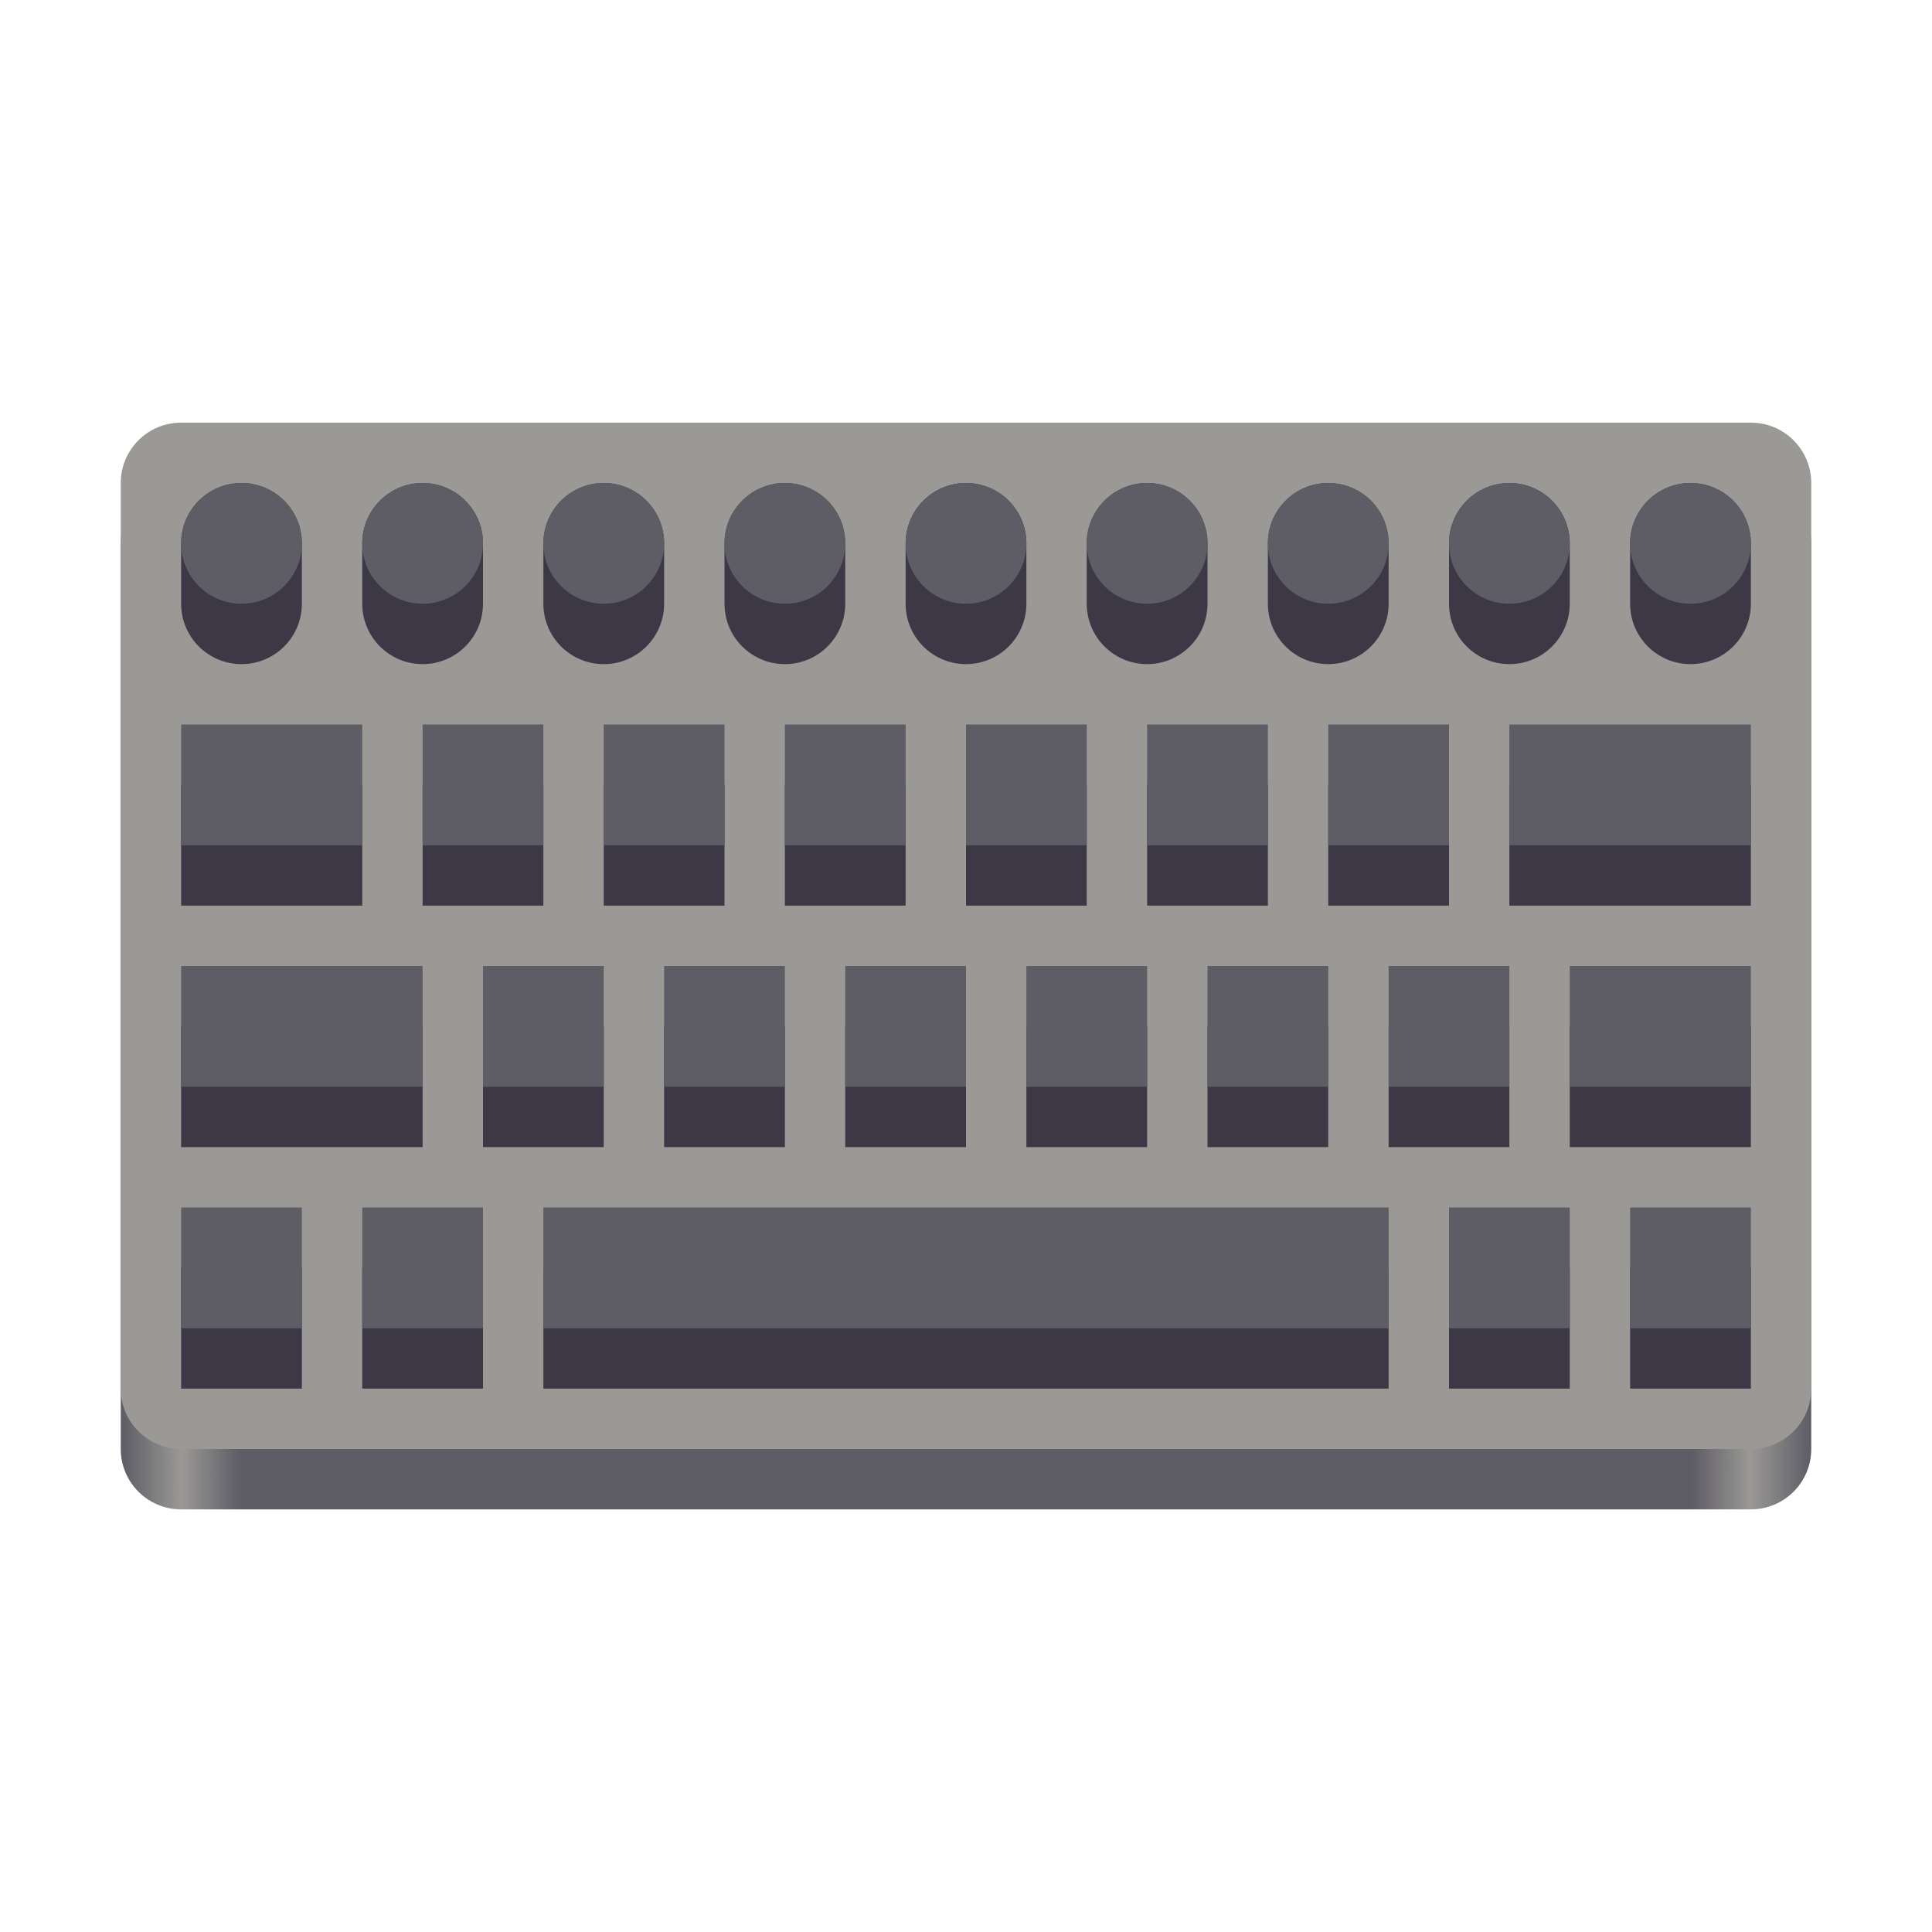
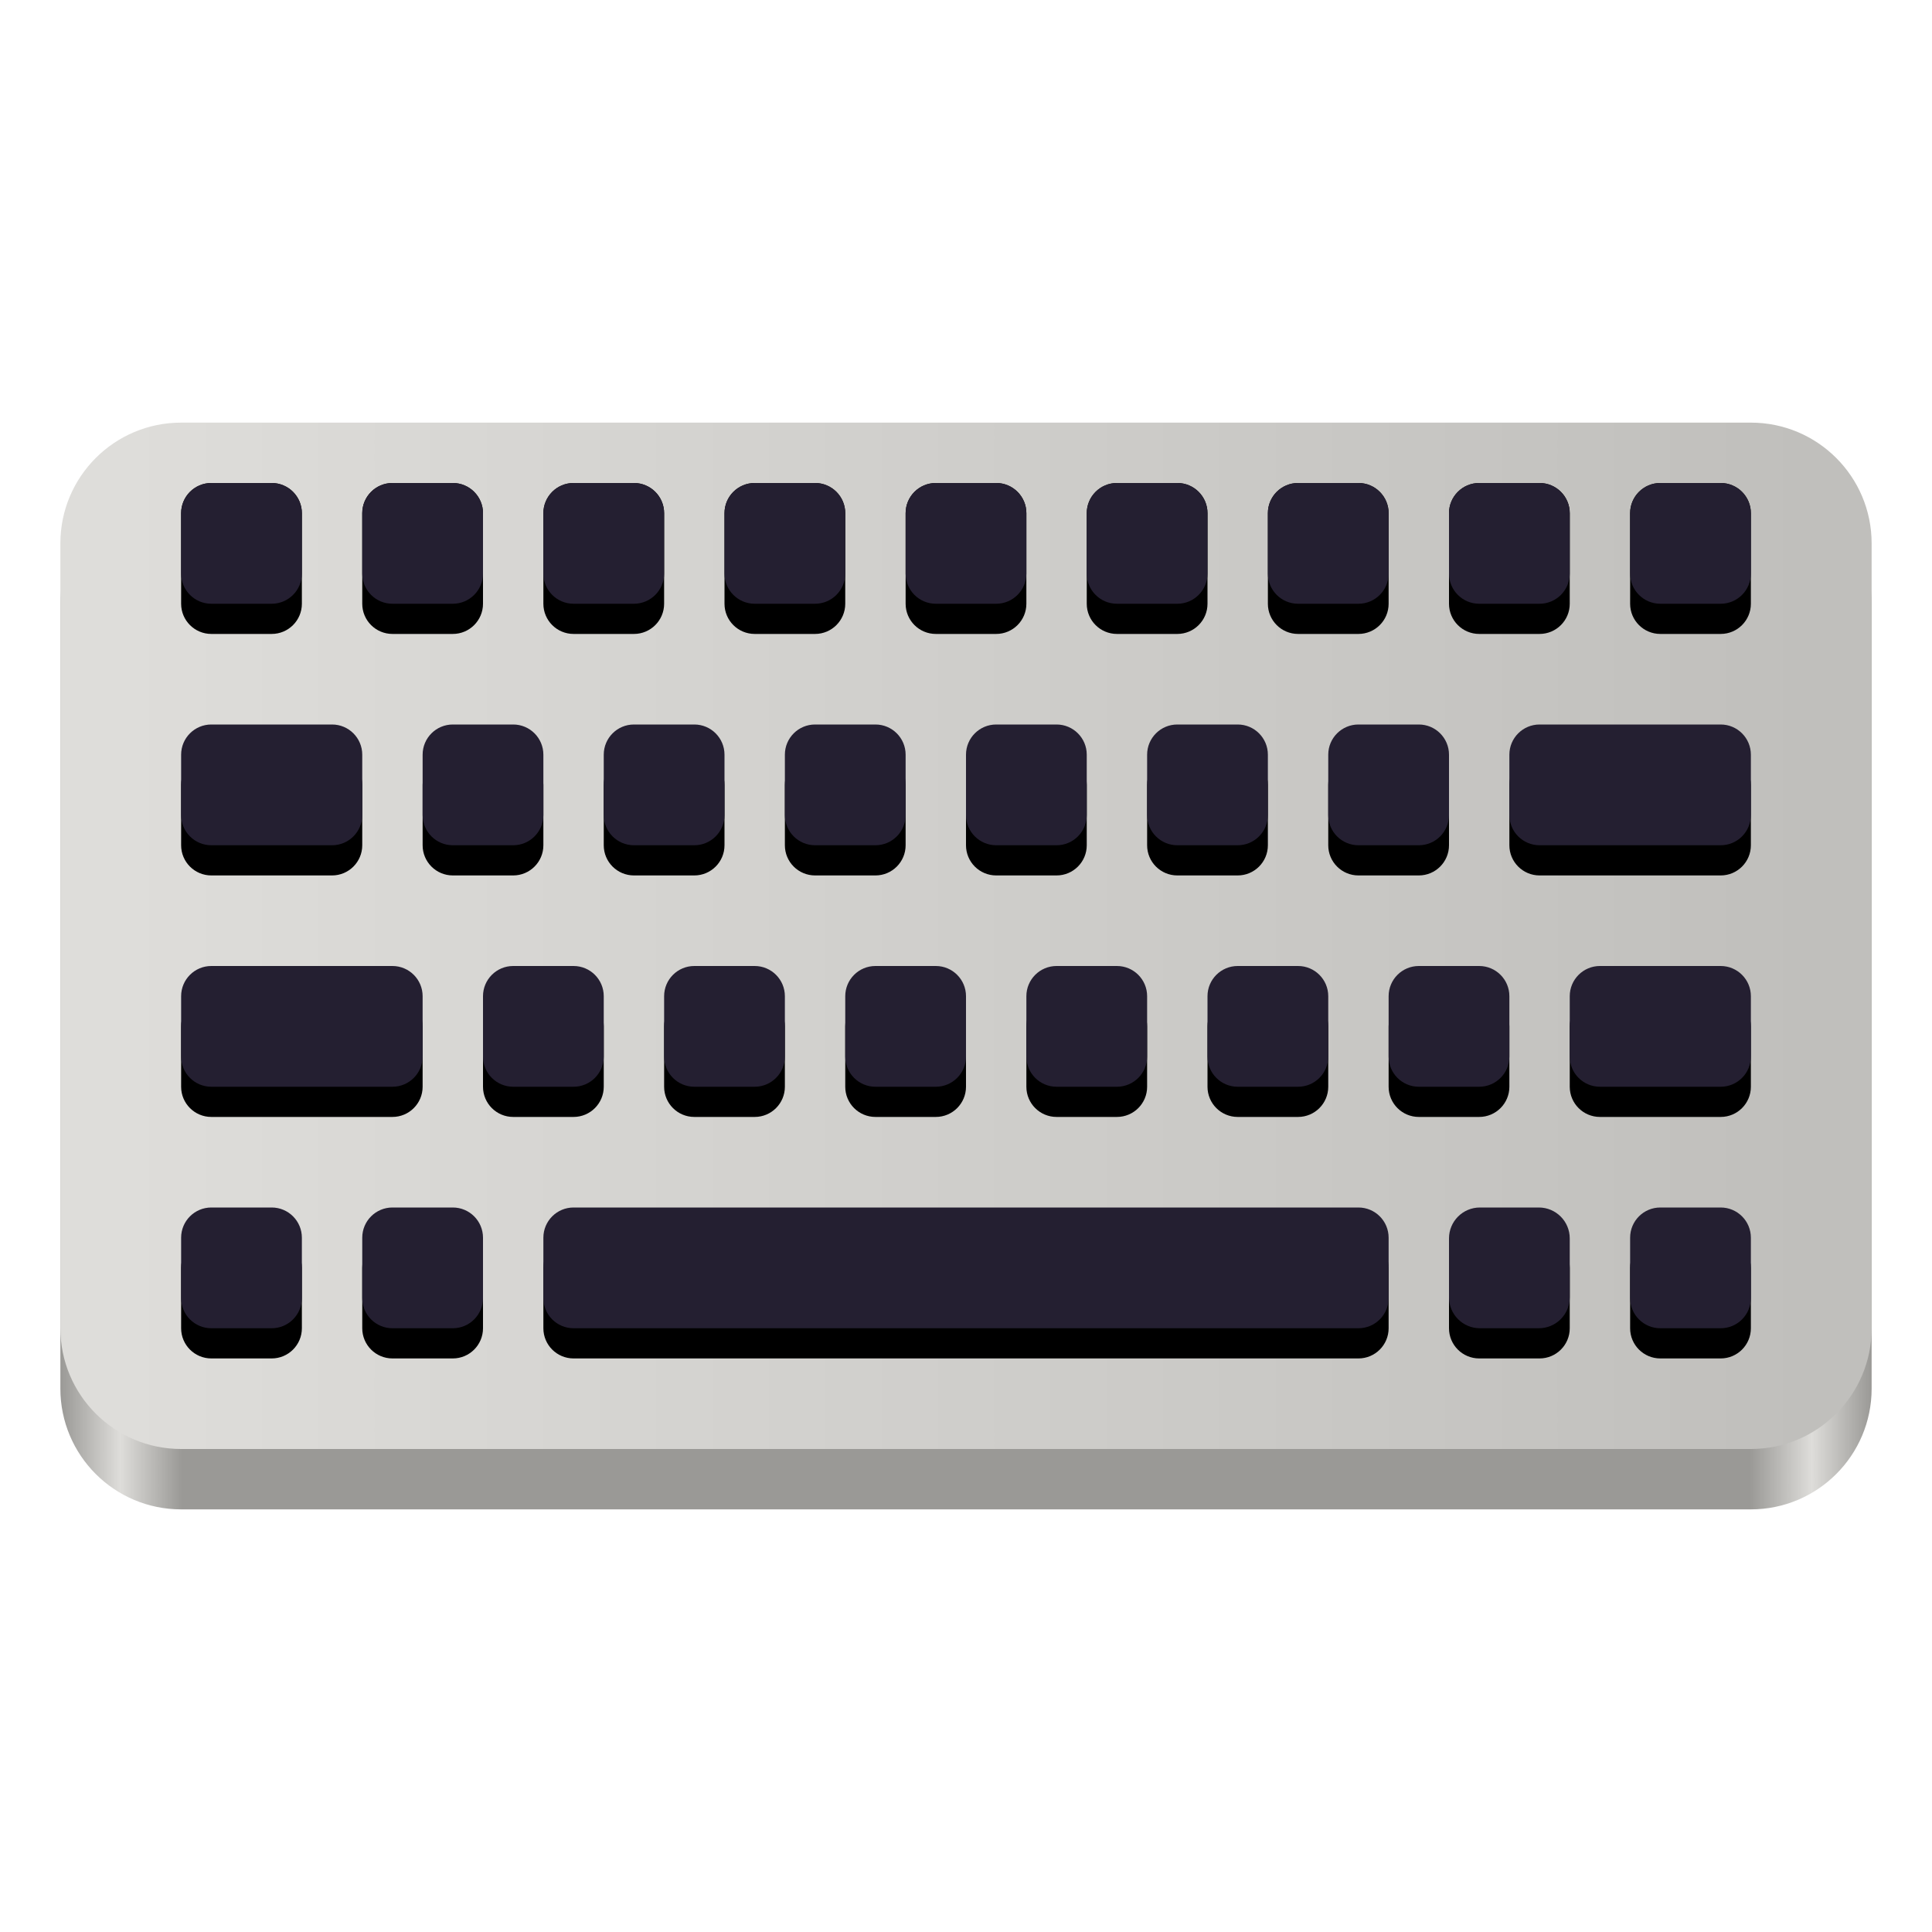
<svg xmlns="http://www.w3.org/2000/svg" version="1.1" viewBox="0 0 128 128">
  <defs>
-     <linearGradient id="a" x1="4" x2="60" y1="17" y2="17" gradientTransform="translate(0,-2)" gradientUnits="userSpaceOnUse">
-       <stop stop-color="#5e5c64" offset="0" />
-       <stop stop-color="#9a9996" offset=".036" />
-       <stop stop-color="#5e5c64" offset=".071" />
-       <stop stop-color="#5e5c64" offset=".929" />
-       <stop stop-color="#9a9996" offset=".964" />
-       <stop stop-color="#5e5c64" offset="1" />
+     <linearGradient id="c" x1="2" x2="62" y1="17" y2="17" gradientTransform="translate(0,-2)" gradientUnits="userSpaceOnUse">
+       <stop stop-color="#9a9996" offset="0" />
+       <stop stop-color="#deddda" offset=".033" />
+       <stop stop-color="#9a9996" offset=".067" />
+       <stop stop-color="#9a9996" offset=".933" />
+       <stop stop-color="#deddda" offset=".967" />
+       <stop stop-color="#9a9996" offset="1" />
+     </linearGradient>
+     <linearGradient id="b" x1="4" x2="60" y1="14" y2="14" gradientUnits="userSpaceOnUse">
+       <stop stop-color="#deddda" offset="0" />
+       <stop stop-color="#c0bfbc" offset="1" />
    </linearGradient>
  </defs>
  <g transform="matrix(2,0,0,2,0,34)">
-     <rect x="4" y="-1" width="56" height="34" ry="2" fill="url(#a)" />
-     <rect x="4" y="-3" width="56" height="34" ry="2" fill="#9a9996" />
-     <rect x="6" y="-1" width="4" height="6" ry="2" fill="#3d3846" />
-     <rect x="6" y="-1" width="4" height="4" ry="2" fill="#5e5c64" />
-     <rect x="6" y="9" width="6" height="4" fill="#3d3846" />
-     <rect x="6" y="7" width="6" height="4" fill="#5e5c64" />
-     <rect x="6" y="17" width="8" height="4" fill="#3d3846" />
-     <rect x="6" y="15" width="8" height="4" fill="#5e5c64" />
-     <rect x="6" y="25" width="4" height="4" fill="#3d3846" />
-     <rect x="6" y="23" width="4" height="4" fill="#5e5c64" />
-     <rect x="12" y="25" width="4" height="4" fill="#3d3846" />
-     <rect x="12" y="23" width="4" height="4" fill="#5e5c64" />
-     <rect x="18" y="25" width="28" height="4" fill="#3d3846" />
-     <rect x="18" y="23" width="28" height="4" fill="#5e5c64" />
-     <rect x="48" y="25" width="4" height="4" fill="#3d3846" />
-     <rect x="48" y="23" width="4" height="4" fill="#5e5c64" />
-     <rect x="54" y="25" width="4" height="4" fill="#3d3846" />
-     <rect x="54" y="23" width="4" height="4" fill="#5e5c64" />
-     <rect x="14" y="9" width="4" height="4" fill="#3d3846" />
-     <rect x="14" y="7" width="4" height="4" fill="#5e5c64" />
-     <rect x="20" y="9" width="4" height="4" fill="#3d3846" />
-     <rect x="20" y="7" width="4" height="4" fill="#5e5c64" />
-     <rect x="26" y="9" width="4" height="4" fill="#3d3846" />
-     <rect x="26" y="7" width="4" height="4" fill="#5e5c64" />
-     <rect x="32" y="9" width="4" height="4" fill="#3d3846" />
-     <rect x="32" y="7" width="4" height="4" fill="#5e5c64" />
-     <rect x="38" y="9" width="4" height="4" fill="#3d3846" />
-     <rect x="38" y="7" width="4" height="4" fill="#5e5c64" />
-     <rect x="44" y="9" width="4" height="4" fill="#3d3846" />
-     <rect x="44" y="7" width="4" height="4" fill="#5e5c64" />
-     <rect x="16" y="17" width="4" height="4" fill="#3d3846" />
-     <rect x="16" y="15" width="4" height="4" fill="#5e5c64" />
-     <rect x="22" y="17" width="4" height="4" fill="#3d3846" />
-     <rect x="22" y="15" width="4" height="4" fill="#5e5c64" />
-     <rect x="28" y="17" width="4" height="4" fill="#3d3846" />
-     <rect x="28" y="15" width="4" height="4" fill="#5e5c64" />
-     <rect x="34" y="17" width="4" height="4" fill="#3d3846" />
-     <rect x="34" y="15" width="4" height="4" fill="#5e5c64" />
-     <rect x="40" y="17" width="4" height="4" fill="#3d3846" />
-     <rect x="40" y="15" width="4" height="4" fill="#5e5c64" />
-     <rect x="46" y="17" width="4" height="4" fill="#3d3846" />
-     <rect x="46" y="15" width="4" height="4" fill="#5e5c64" />
-     <rect x="50" y="9" width="8" height="4" fill="#3d3846" />
-     <rect x="50" y="7" width="8" height="4" fill="#5e5c64" />
-     <rect x="52" y="17" width="6" height="4" fill="#3d3846" />
-     <rect x="52" y="15" width="6" height="4" fill="#5e5c64" />
-     <rect x="12" y="-1" width="4" height="6" ry="2" fill="#3d3846" />
-     <rect x="12" y="-1" width="4" height="4" ry="2" fill="#5e5c64" />
-     <rect x="18" y="-1" width="4" height="6" ry="2" fill="#3d3846" />
-     <rect x="18" y="-1" width="4" height="4" ry="2" fill="#5e5c64" />
-     <rect x="24" y="-1" width="4" height="6" ry="2" fill="#3d3846" />
-     <rect x="24" y="-1" width="4" height="4" ry="2" fill="#5e5c64" />
-     <rect x="30" y="-1" width="4" height="6" ry="2" fill="#3d3846" />
-     <rect x="30" y="-1" width="4" height="4" ry="2" fill="#5e5c64" />
-     <rect x="36" y="-1" width="4" height="6" ry="2" fill="#3d3846" />
-     <rect x="36" y="-1" width="4" height="4" ry="2" fill="#5e5c64" />
-     <rect x="42" y="-1" width="4" height="6" ry="2" fill="#3d3846" />
-     <rect x="42" y="-1" width="4" height="4" ry="2" fill="#5e5c64" />
-     <rect x="48" y="-1" width="4" height="6" ry="2" fill="#3d3846" />
-     <rect x="48" y="-1" width="4" height="4" ry="2" fill="#5e5c64" />
-     <rect x="54" y="-1" width="4" height="6" ry="2" fill="#3d3846" />
-     <rect x="54" y="-1" width="4" height="4" ry="2" fill="#5e5c64" />
+     <rect x="2" y="-1" width="60" height="34" ry="4" fill="url(#c)" />
+     <rect x="2" y="-3" width="60" height="34" ry="4" fill="url(#b)" />
+     <rect x="6" y="-1" width="4" height="5" ry="1" />
+     <rect x="6" y="-1" width="4" height="4" ry="1" fill="#241f31" />
+     <rect x="6" y="8" width="6" height="4" ry="1" />
+     <rect x="6" y="7" width="6" height="4" ry="1" fill="#241f31" />
+     <rect x="6" y="16" width="8" height="4" ry="1" />
+     <rect x="6" y="15" width="8" height="4" ry="1" fill="#241f31" />
+     <rect x="6" y="24" width="4" height="4" ry="1" />
+     <rect x="6" y="23" width="4" height="4" ry="1" fill="#241f31" />
+     <rect x="12" y="24" width="4" height="4" ry="1" />
+     <rect x="12" y="23" width="4" height="4" ry="1" fill="#241f31" />
+     <rect x="18" y="24" width="28" height="4" ry="1" />
+     <rect x="18" y="23" width="28" height="4" ry="1" fill="#241f31" />
+     <rect x="48" y="24" width="4" height="4" ry="1" />
+     <rect x="48" y="23" width="4" height="4" ry="1.024" fill="#241f31" />
+     <rect x="54" y="24" width="4" height="4" ry="1" />
+     <rect x="54" y="23" width="4" height="4" ry="1" fill="#241f31" />
+     <rect x="14" y="8" width="4" height="4" ry="1" />
+     <rect x="14" y="7" width="4" height="4" ry="1" fill="#241f31" />
+     <rect x="20" y="8" width="4" height="4" ry="1" />
+     <rect x="20" y="7" width="4" height="4" ry="1" fill="#241f31" />
+     <rect x="26" y="8" width="4" height="4" ry="1" />
+     <rect x="26" y="7" width="4" height="4" ry="1" fill="#241f31" />
+     <rect x="32" y="8" width="4" height="4" ry="1" />
+     <rect x="32" y="7" width="4" height="4" ry="1" fill="#241f31" />
+     <rect x="38" y="8" width="4" height="4" ry="1" />
+     <rect x="38" y="7" width="4" height="4" ry="1" fill="#241f31" />
+     <rect x="44" y="8" width="4" height="4" ry="1" />
+     <rect x="44" y="7" width="4" height="4" ry="1" fill="#241f31" />
+     <rect x="16" y="16" width="4" height="4" ry="1" />
+     <rect x="16" y="15" width="4" height="4" ry="1" fill="#241f31" />
+     <rect x="22" y="16" width="4" height="4" ry="1" />
+     <rect x="22" y="15" width="4" height="4" ry="1" fill="#241f31" />
+     <rect x="28" y="16" width="4" height="4" ry="1" />
+     <rect x="28" y="15" width="4" height="4" ry="1" fill="#241f31" />
+     <rect x="34" y="16" width="4" height="4" ry="1" />
+     <rect x="34" y="15" width="4" height="4" ry="1" fill="#241f31" />
+     <rect x="40" y="16" width="4" height="4" ry="1" />
+     <rect x="40" y="15" width="4" height="4" ry="1" fill="#241f31" />
+     <rect x="46" y="16" width="4" height="4" ry="1" />
+     <rect x="46" y="15" width="4" height="4" ry="1" fill="#241f31" />
+     <rect x="50" y="8" width="8" height="4" ry="1" />
+     <rect x="50" y="7" width="8" height="4" ry="1" fill="#241f31" />
+     <rect x="52" y="16" width="6" height="4" ry="1" />
+     <rect x="52" y="15" width="6" height="4" ry="1" fill="#241f31" />
+     <rect x="12" y="-1" width="4" height="5" ry="1" />
+     <rect x="12" y="-1" width="4" height="4" ry="1" fill="#241f31" />
+     <rect x="18" y="-1" width="4" height="5" ry="1" />
+     <rect x="18" y="-1" width="4" height="4" ry="1" fill="#241f31" />
+     <rect x="24" y="-1" width="4" height="5" ry="1" />
+     <rect x="24" y="-1" width="4" height="4" ry="1" fill="#241f31" />
+     <rect x="30" y="-1" width="4" height="5" ry="1" />
+     <rect x="30" y="-1" width="4" height="4" ry="1" fill="#241f31" />
+     <rect x="36" y="-1" width="4" height="5" ry="1" />
+     <rect x="36" y="-1" width="4" height="4" ry="1" fill="#241f31" />
+     <rect x="42" y="-1" width="4" height="5" ry="1" />
+     <rect x="42" y="-1" width="4" height="4" ry="1" fill="#241f31" />
+     <rect x="48" y="-1" width="4" height="5" ry="1" />
+     <rect x="48" y="-1" width="4" height="4" ry="1" fill="#241f31" />
+     <rect x="54" y="-1" width="4" height="5" ry="1" />
+     <rect x="54" y="-1" width="4" height="4" ry="1" fill="#241f31" />
  </g>
</svg>
